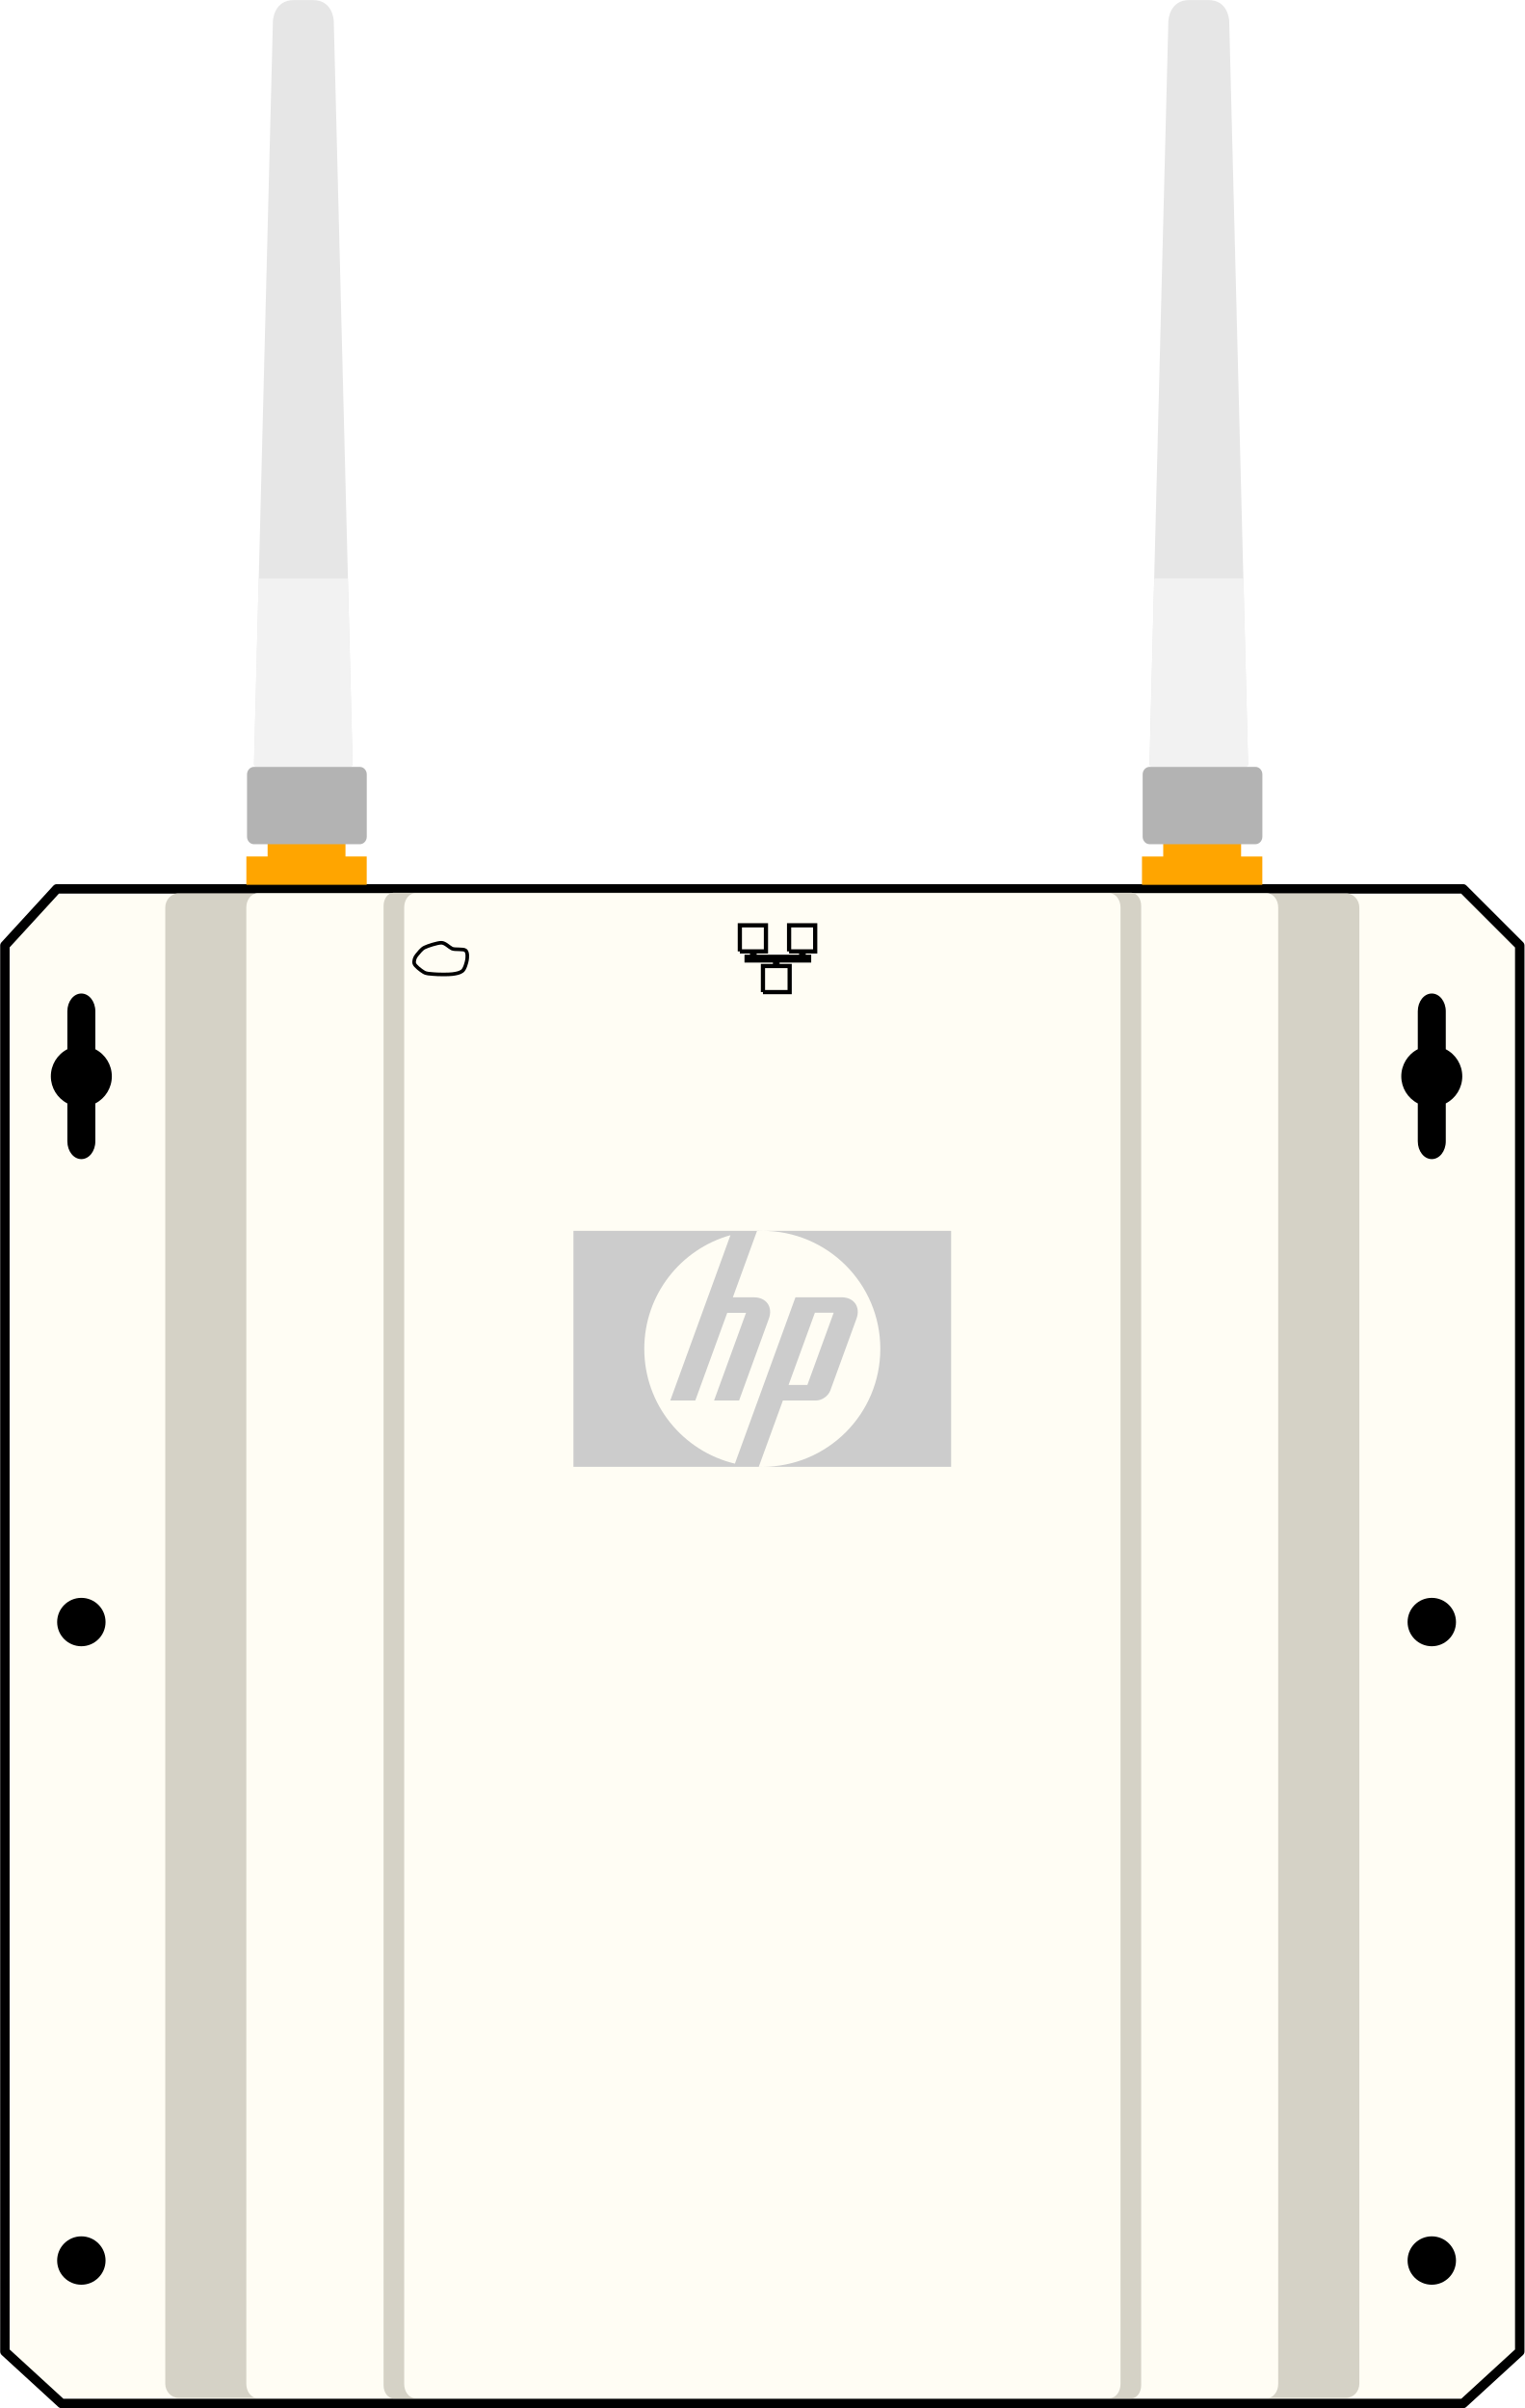
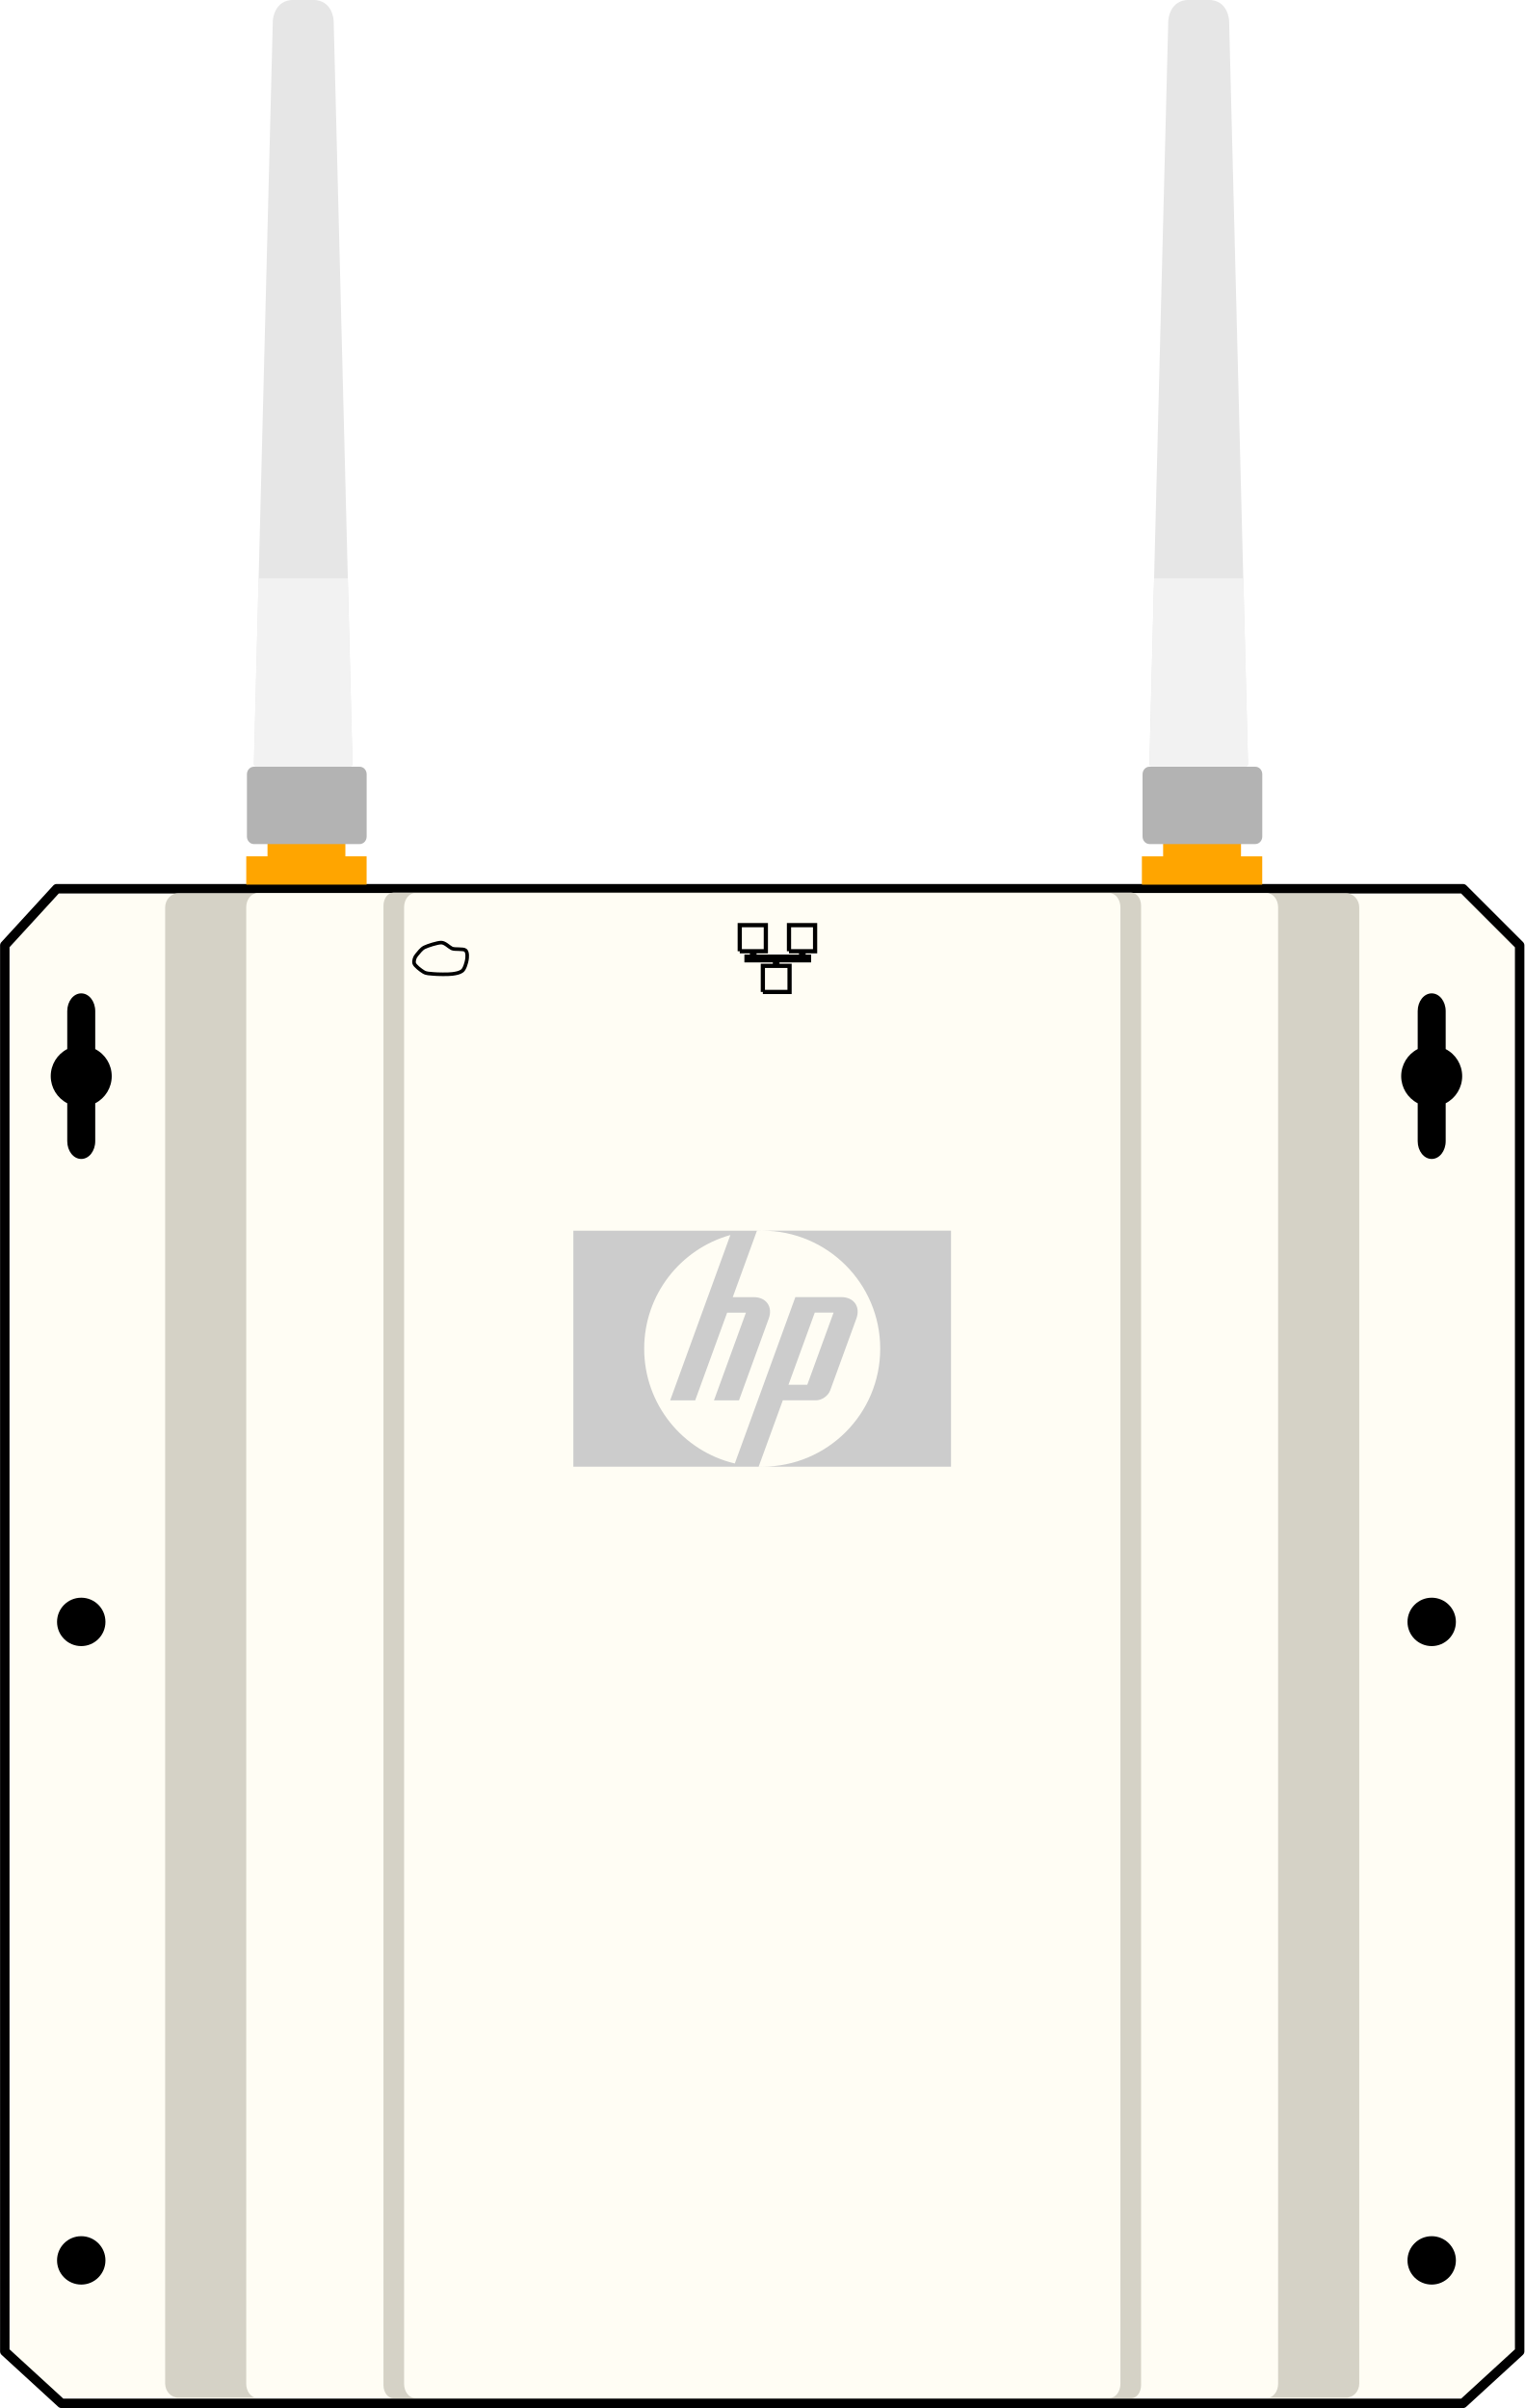
- <svg xmlns="http://www.w3.org/2000/svg" width="172.2" height="272.09" version="1.1" viewBox="70.4 401.067 91.455 88.309">
-   <g transform="matrix(1.0667 0 0 1.0667 -339.9 96.1)">
+ <svg xmlns="http://www.w3.org/2000/svg" width="172.2" height="272.09" version="1.1" viewBox="70.4 401.067 172.2 272.09">
+   <g transform="matrix(2.0085 0 0 2.0085 -702.17 -120.27)">
    <path d="m384.92 312.75 2.921-3.187h79.101l3.187 3.187 7e-5 79.101-3.187 2.921-78.835-2e-5 -3.187-2.921z" fill="#fffdf4" stroke="#000" stroke-linejoin="round" stroke-width=".531" />
    <rect x="393.94" y="309.82" width="67.167" height="84.634" rx=".738" ry=".799" fill="#d5d2c6" />
-     <g>
-       <path d="m389.22 315.45c-0.436 0-0.787 0.446-0.787 1v2.133a1.716 1.716 0 0 0 -0.929 1.525 1.716 1.716 0 0 0 0.929 1.524v2.134c0 0.554 0.351 1 0.787 1s0.787-0.446 0.787-1v-2.133a1.716 1.716 0 0 0 0.928 -1.525 1.716 1.716 0 0 0 -0.928 -1.523v-2.135c0-0.554-0.351-1-0.787-1z" />
-       <circle cx="389.22" cy="350.81" r="1.361" />
-       <circle cx="389.22" cy="386.73" r="1.361" />
-     </g>
+     <path d="m389.22 315.45c-0.436 0-0.787 0.446-0.787 1v2.133a1.716 1.716 0 0 0 -0.929 1.525 1.716 1.716 0 0 0 0.929 1.524v2.134c0 0.554 0.351 1 0.787 1s0.787-0.446 0.787-1v-2.133a1.716 1.716 0 0 0 0.928 -1.525 1.716 1.716 0 0 0 -0.928 -1.523v-2.135c0-0.554-0.351-1-0.787-1z" />
+     <circle cx="389.22" cy="350.81" r="1.361" />
+     <circle cx="389.22" cy="386.73" r="1.361" />
    <g transform="translate(75.961)">
      <path d="m389.22 315.45c-0.436 0-0.787 0.446-0.787 1v2.133a1.716 1.716 0 0 0 -0.929 1.525 1.716 1.716 0 0 0 0.929 1.524v2.134c0 0.554 0.351 1 0.787 1s0.787-0.446 0.787-1v-2.133a1.716 1.716 0 0 0 0.928 -1.525 1.716 1.716 0 0 0 -0.928 -1.523v-2.135c0-0.554-0.351-1-0.787-1z" />
      <circle cx="389.22" cy="350.81" r="1.361" />
      <circle cx="389.22" cy="386.73" r="1.361" />
    </g>
-     <g>
-       <rect x="398.5" y="309.81" width="58.042" height="84.663" rx=".638" ry=".799" fill="#fffdf4" />
-       <rect x="406.22" y="309.78" width="42.614" height="84.709" rx=".56" ry=".735" fill="#d5d2c6" />
-       <rect x="407.38" y="309.81" width="40.292" height="84.663" rx=".614" ry=".799" fill="#fffdf4" />
-       <path d="m416.9 328.8v13.277h10.622v-1e-3c-0.066 0-0.132-1e-3 -0.197-3e-3l1.357-3.728h1.867c0.328 0 0.687-0.252 0.799-0.56l1.473-4.042c0.241-0.662-0.139-1.204-0.843-1.204h-2.59l-2.173 5.973h-1e-3l-1.232 3.386c-2.923-0.695-5.097-3.324-5.097-6.459 0-3.045 2.05-5.611 4.846-6.393l-1.271 3.494h-1e-3l-2.113 5.807h1.407l1.798-4.934h1.057l-1.798 4.934h1.407l1.675-4.602c0.241-0.662-0.139-1.204-0.842-1.204h-1.183l1.358-3.732c0.099-6e-3 0.199-6e-3 0.299-6e-3h-10.622zm10.622 0c3.666 0 6.639 2.972 6.639 6.639 0 3.666-2.972 6.639-6.639 6.639h10.622v-13.277h-10.622zm2.959 4.608h1.057l-1.48 4.062h-1.057l1.48-4.062z" fill="#ccc" />
-     </g>
+     <rect x="398.5" y="309.81" width="58.042" height="84.663" rx=".638" ry=".799" fill="#fffdf4" />
+     <rect x="406.22" y="309.78" width="42.614" height="84.709" rx=".56" ry=".735" fill="#d5d2c6" />
+     <rect x="407.38" y="309.81" width="40.292" height="84.663" rx=".614" ry=".799" fill="#fffdf4" />
+     <path d="m416.9 328.8v13.277h10.622v-1e-3c-0.066 0-0.132-1e-3 -0.197-3e-3l1.357-3.728h1.867c0.328 0 0.687-0.252 0.799-0.56l1.473-4.042c0.241-0.662-0.139-1.204-0.843-1.204h-2.59l-2.173 5.973h-1e-3l-1.232 3.386c-2.923-0.695-5.097-3.324-5.097-6.459 0-3.045 2.05-5.611 4.846-6.393l-1.271 3.494h-1e-3l-2.113 5.807h1.407l1.798-4.934h1.057l-1.798 4.934h1.407l1.675-4.602c0.241-0.662-0.139-1.204-0.842-1.204h-1.183l1.358-3.732c0.099-6e-3 0.199-6e-3 0.299-6e-3h-10.622zm10.622 0c3.666 0 6.639 2.972 6.639 6.639 0 3.666-2.972 6.639-6.639 6.639h10.622v-13.277h-10.622zm2.959 4.608h1.057l-1.48 4.062h-1.057z" fill="#ccc" />
    <g transform="translate(.92941)">
-       <g transform="matrix(1.9909 0 0 1.9909 -520.63 85.357)">
+       <g transform="matrix(1.9909,0,0,1.9909,-520.63,85.357)">
        <rect x="461.3" y="111.8" width="3.2" height=".6" fill="#ffa500" />
        <rect x="461.3" y="111.8" width="3.2" height=".6" fill="none" stroke="#ffa500" stroke-width=".2" />
        <rect x="461.9" y="110.8" width="2" height="1" fill="#ffa500" />
        <rect x="461.9" y="110.8" width="2" height="1" fill="none" stroke="#ffa500" stroke-width=".2" />
      </g>
-       <g>
-         <rect x="397.61" y="302.7" width="6.735" height="4.351" rx=".392" ry=".424" fill="#b3b3b3" />
-         <path d="m400.24 259.56h1.076c1.113 0 1.171 1.116 1.173 1.182l1.062 41.806c2e-3 0.066-0.049 0.12-0.111 0.12h-5.325c-0.061 0-0.112-0.053-0.111-0.12l1.062-41.806c2e-3 -0.066 0.073-1.182 1.173-1.182z" fill="#e6e6e6" />
-         <path d="m403.28 292.1 0.266 10.451c2e-3 0.066-0.049 0.12-0.111 0.12h-5.325c-0.061 0-0.112-0.053-0.111-0.12l0.266-10.451" fill="#f2f2f2" />
-       </g>
+       <rect x="397.61" y="302.7" width="6.735" height="4.351" rx=".392" ry=".424" fill="#b3b3b3" />
+       <path d="m400.24 259.56h1.076c1.113 0 1.171 1.116 1.173 1.182l1.062 41.806c2e-3 0.066-0.049 0.12-0.111 0.12h-5.325c-0.061 0-0.112-0.053-0.111-0.12l1.062-41.806c2e-3 -0.066 0.073-1.182 1.173-1.182z" fill="#e6e6e6" />
+       <path d="m403.28 292.1 0.266 10.451c2e-3 0.066-0.049 0.12-0.111 0.12h-5.325c-0.061 0-0.112-0.053-0.111-0.12l0.266-10.451" fill="#f2f2f2" />
    </g>
-     <g transform="translate(-6.733 -31.491)">
-       <g transform="matrix(1.9909 0 0 1.9909 -462.59 116.85)">
+     <g transform="translate(-6.733,-31.491)">
+       <g transform="matrix(1.9909,0,0,1.9909,-462.59,116.85)">
        <rect x="461.3" y="111.8" width="3.2" height=".6" fill="#ffa500" />
        <rect x="461.3" y="111.8" width="3.2" height=".6" fill="none" stroke="#ffa500" stroke-width=".2" />
        <rect x="461.9" y="110.8" width="2" height="1" fill="#ffa500" />
        <rect x="461.9" y="110.8" width="2" height="1" fill="none" stroke="#ffa500" stroke-width=".2" />
      </g>
-       <g>
-         <rect x="455.65" y="334.19" width="6.735" height="4.351" rx=".392" ry=".424" fill="#b3b3b3" />
-         <path d="m458.27 291.05h1.076c1.113 0 1.171 1.116 1.173 1.182l1.062 41.806c2e-3 0.066-0.049 0.12-0.111 0.12h-5.325c-0.061 0-0.112-0.053-0.111-0.12l1.062-41.806c2e-3 -0.066 0.073-1.182 1.173-1.182z" fill="#e6e6e6" />
-         <path d="m461.32 323.59 0.266 10.451c2e-3 0.066-0.049 0.12-0.111 0.12h-5.325c-0.061 0-0.112-0.053-0.111-0.12l0.266-10.451" fill="#f2f2f2" />
-       </g>
+       <rect x="455.65" y="334.19" width="6.735" height="4.351" rx=".392" ry=".424" fill="#b3b3b3" />
+       <path d="m458.27 291.05h1.076c1.113 0 1.171 1.116 1.173 1.182l1.062 41.806c2e-3 0.066-0.049 0.12-0.111 0.12h-5.325c-0.061 0-0.112-0.053-0.111-0.12l1.062-41.806c2e-3 -0.066 0.073-1.182 1.173-1.182z" fill="#e6e6e6" />
+       <path d="m461.32 323.59 0.266 10.451c2e-3 0.066-0.049 0.12-0.111 0.12h-5.325c-0.061 0-0.112-0.053-0.111-0.12l0.266-10.451" fill="#f2f2f2" />
    </g>
    <g fill-rule="evenodd" stroke="#000" stroke-width=".237">
-       <path d="m426.64 313.59h3.515v-0.205h-3.515v0.205z" />
-       <path d="m428.24 313.83h0.137v-0.239h-0.137v0.239z" />
-       <path d="m429.71 313.39h0.137v-0.239h-0.137v0.239z" />
-       <path d="m426.95 313.39h0.137v-0.239h-0.137v0.239z" />
+       <path d="m426.64 313.59h3.515v-0.205h-3.515z" />
+       <path d="m428.24 313.83h0.137v-0.239h-0.137z" />
+       <path d="m429.71 313.39h0.137v-0.239h-0.137z" />
+       <path d="m426.95 313.39h0.137v-0.239h-0.137z" />
    </g>
    <g fill="none" stroke="#000">
      <g stroke-width=".237">
        <path d="m427.56 315.37h1.502v-1.468h-1.502v1.468" />
        <path d="m429.03 313.08h1.468v-1.468h-1.468v1.468" />
        <path d="m426.26 313.08h1.468v-1.468h-1.468v1.468" />
      </g>
      <path d="m410.91 313.57c-0.023 0.136-0.12 0.511-0.262 0.616-0.142 0.105-0.322 0.14-0.549 0.171-0.227 0.031-0.848 0.023-1.072 0-0.223-0.023-0.388-0.013-0.547-0.108-0.16-0.094-0.501-0.355-0.534-0.494-0.033-0.139 0.027-0.34 0.142-0.468 0.115-0.128 0.255-0.339 0.438-0.428 0.183-0.09 0.728-0.266 0.943-0.265 0.215 2e-3 0.424 0.241 0.593 0.325 0.169 0.084 0.652-1e-3 0.775 0.111 0.123 0.113 0.097 0.402 0.074 0.538z" stroke-linejoin="round" stroke-width=".203" />
    </g>
  </g>
</svg>
